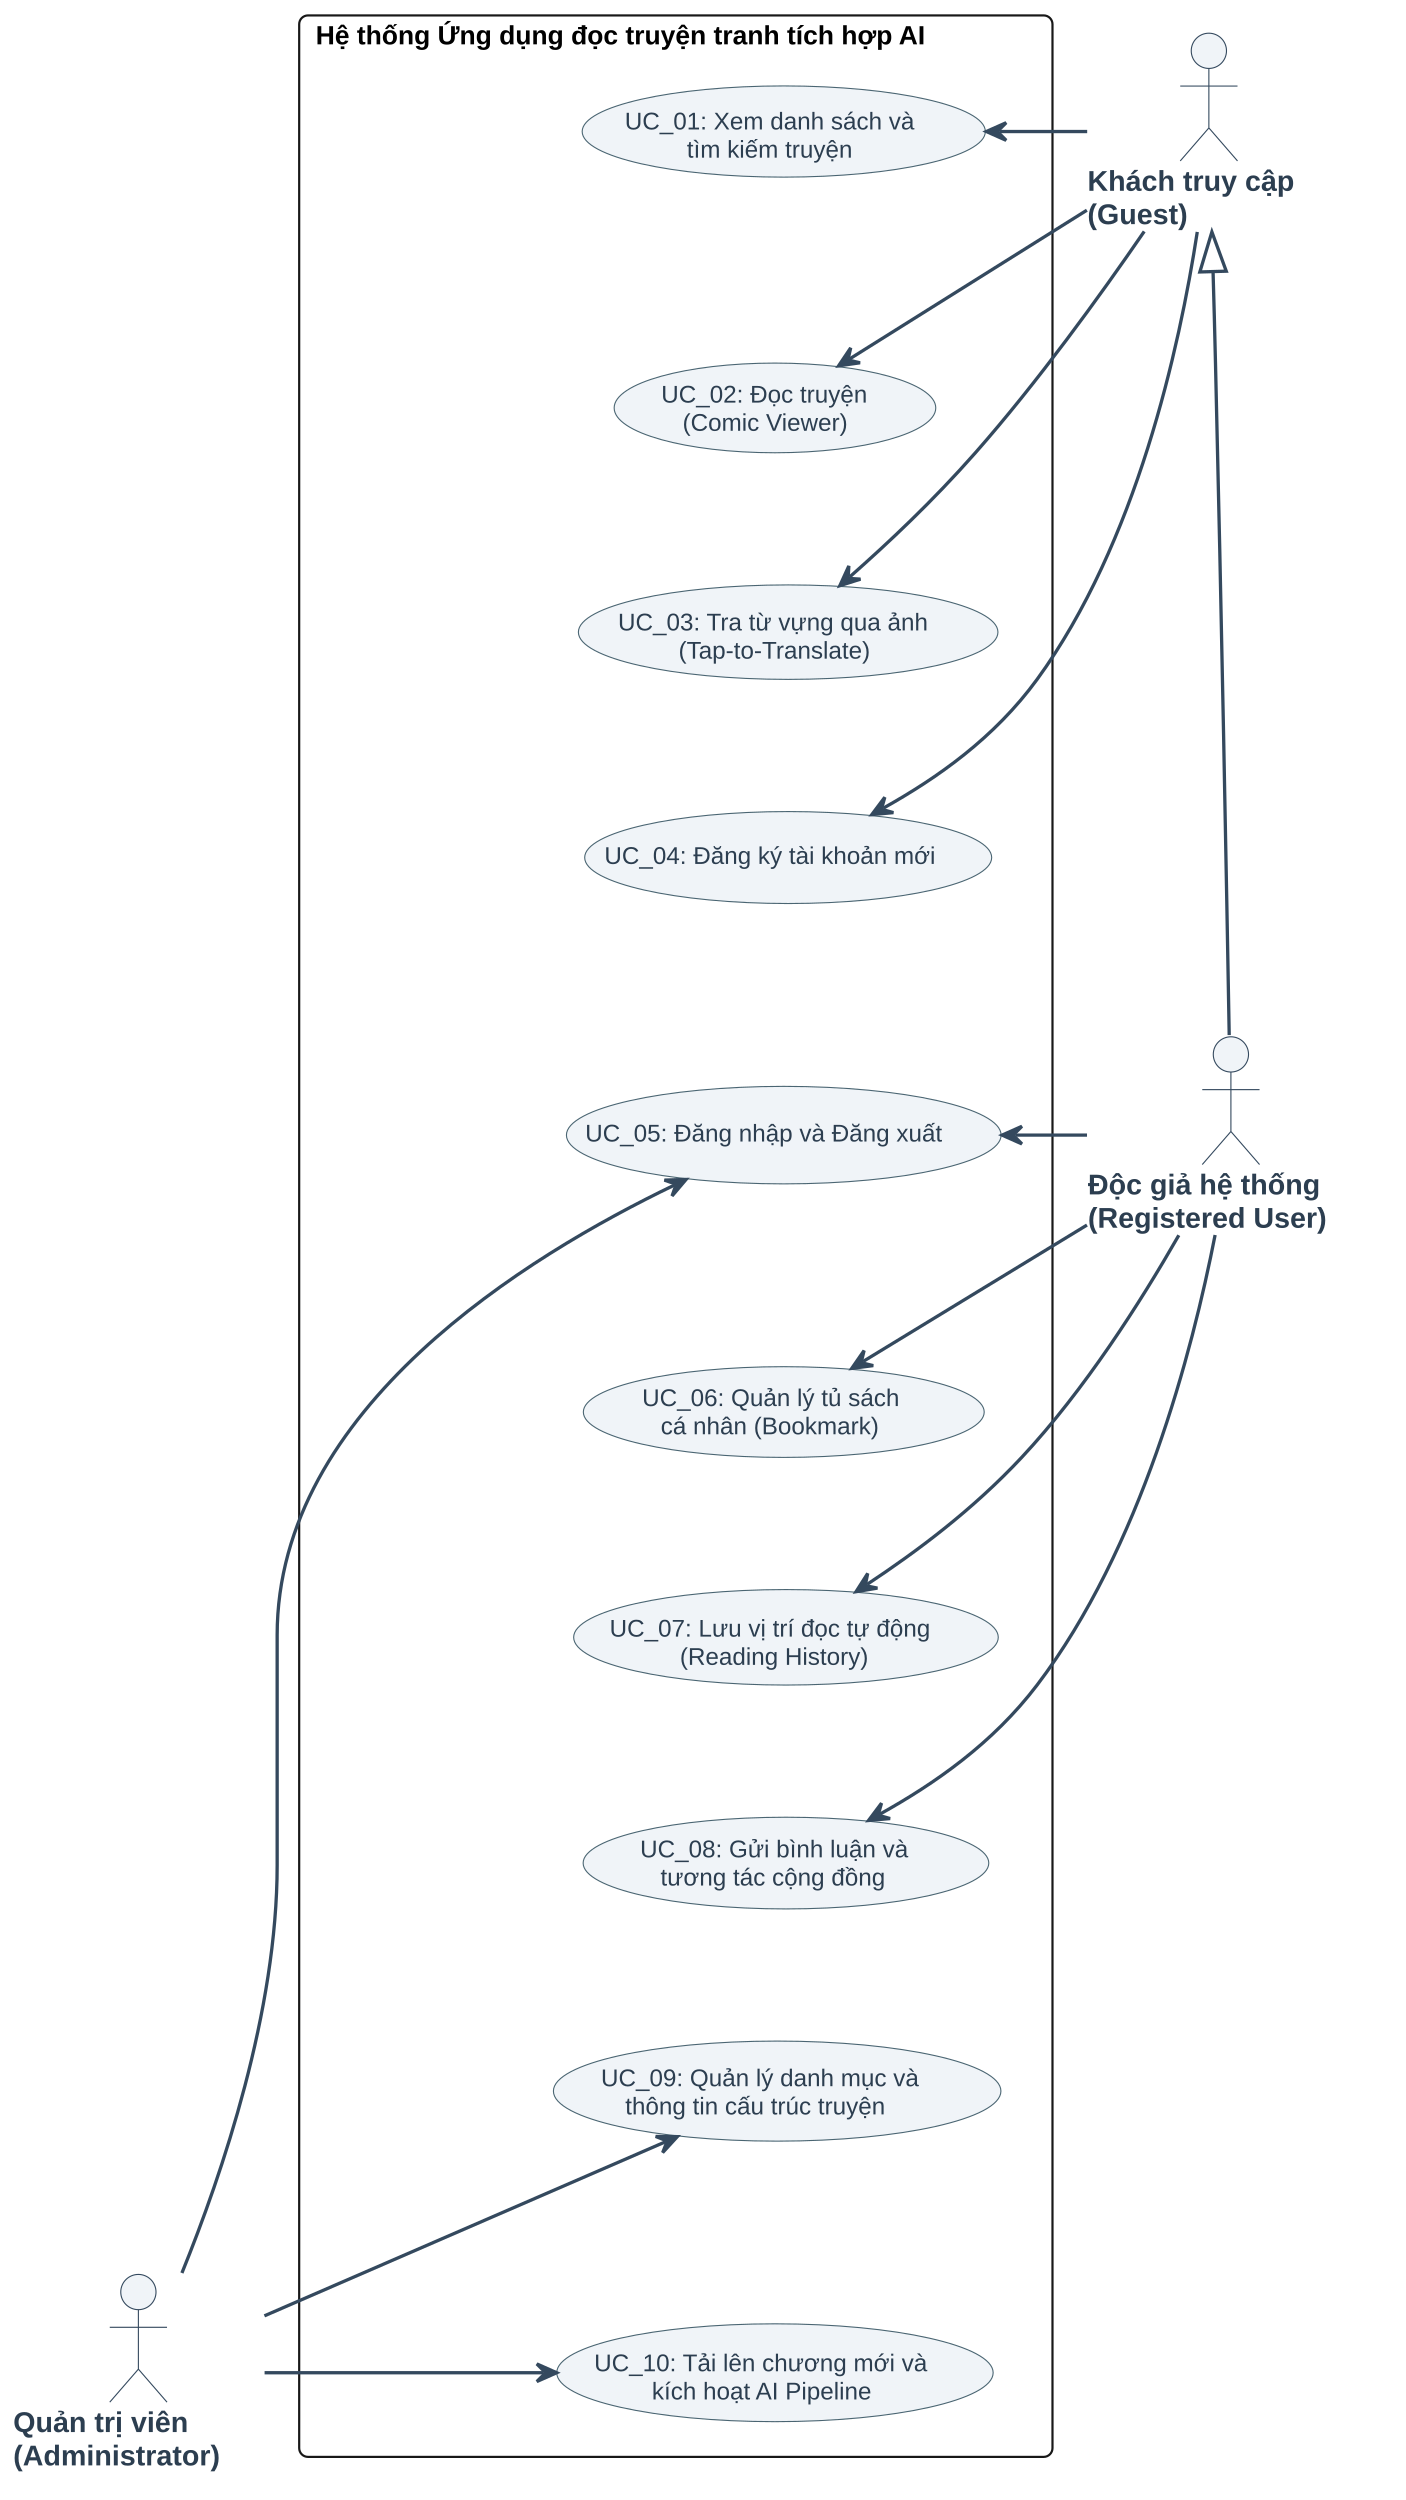
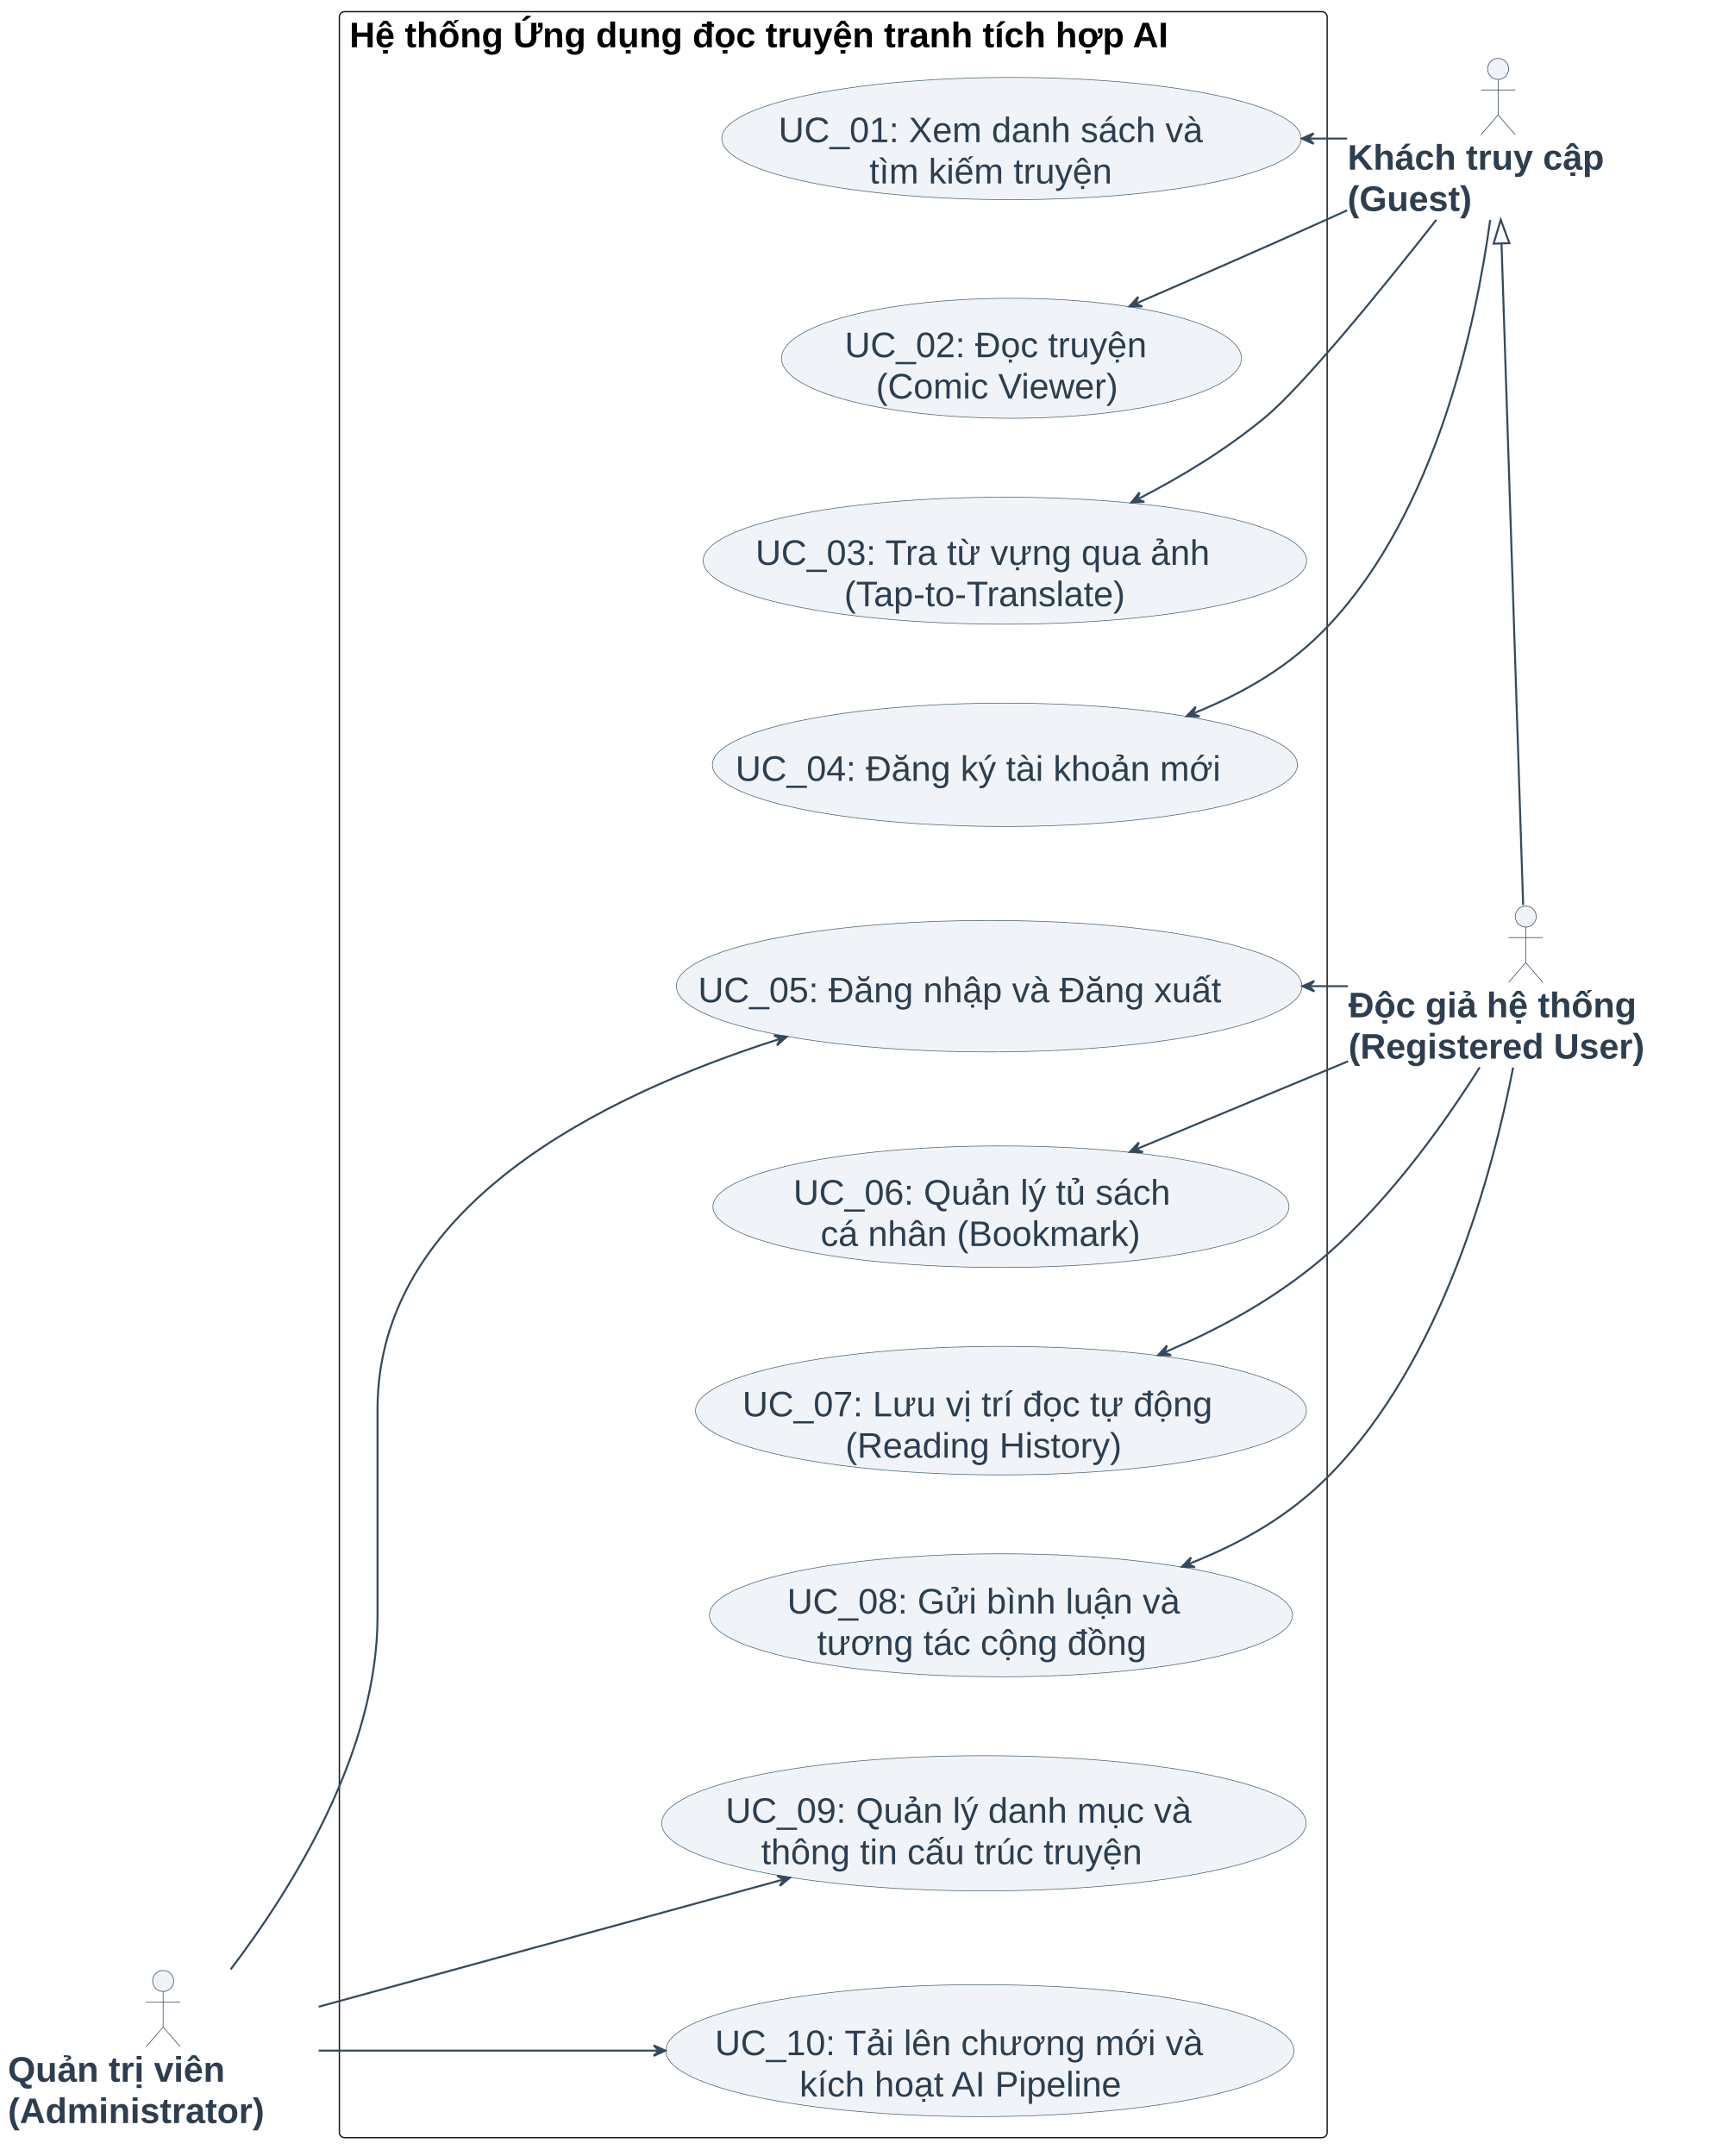
- <svg xmlns="http://www.w3.org/2000/svg" contentStyleType="text/css" data-diagram-type="DESCRIPTION" height="1135px" preserveAspectRatio="none" style="width:638px;height:1135px;background:#FFFFFF;" version="1.1" viewBox="0 0 638 1135" width="638px" zoomAndPan="magnify">
+ <svg xmlns="http://www.w3.org/2000/svg" contentStyleType="text/css" data-diagram-type="DESCRIPTION" height="1639px" preserveAspectRatio="none" style="width:1309px;height:1639px;background:#FFFFFF;" version="1.1" viewBox="0 0 1309 1639" width="1309px" zoomAndPan="magnify">
  <defs />
  <g>
-     <g class="cluster" data-qualified-name="H. th.ng .ng d.ng ..c truy.n tranh t.ch h.p AI" data-source-line="31" id="ent0005">
-       <rect fill="none" height="1108.43" rx="4" ry="4" style="stroke:#181818;stroke-width:1;" width="342" x="135.83" y="7" />
-       <text fill="#000000" font-family="'Arial'" font-size="12" font-weight="700" lengthAdjust="spacing" textLength="326.982" x="143.339" y="20.139">Hệ thống Ứng dụng đọc truyện tranh tích hợp AI</text>
+     <g class="cluster" data-qualified-name="H. th.ng .ng d.ng ..c truy.n tranh t.ch h.p AI" data-source-line="31" id="ent0007">
+       <rect fill="none" height="1616.19" rx="4" ry="4" style="stroke:#181818;stroke-width:1;" width="751" x="258.03" y="8.868" />
+       <text fill="#000000" font-family="'Arial'" font-size="27" font-weight="700" lengthAdjust="spacing" textLength="735.71" x="265.675" y="35.93">Hệ thống Ứng dụng đọc truyện tranh tích hợp AI</text>
    </g>
-     <g class="entity" data-qualified-name="H. th.ng .ng d.ng ..c truy.n tranh t.ch h.p AI.UC01" data-source-line="32" id="ent0006">
-       <ellipse cx="355.829" cy="59.714" fill="#F0F4F8" rx="91.519" ry="20.704" style="stroke:#4A6572;stroke-width:0.5;" />
-       <text fill="#2C3E50" font-family="'Arial'" font-size="11" lengthAdjust="spacing" textLength="144.348" x="283.655" y="58.769">UC_01: Xem danh sách và</text>
-       <text fill="#2C3E50" font-family="'Arial'" font-size="11" lengthAdjust="spacing" textLength="88.043" x="311.808" y="71.573">tìm kiếm truyện</text>
+     <g class="entity" data-qualified-name="H. th.ng .ng d.ng ..c truy.n tranh t.ch h.p AI.UC01" data-source-line="32" id="ent0008">
+       <ellipse cx="769.034" cy="105.333" fill="#F0F4F8" rx="220.274" ry="46.455" style="stroke:#4A6572;stroke-width:0.5;" />
+       <text fill="#2C3E50" font-family="'Arial'" font-size="27" lengthAdjust="spacing" textLength="354.309" x="591.88" y="108.103">UC_01: Xem danh sách và</text>
+       <text fill="#2C3E50" font-family="'Arial'" font-size="27" lengthAdjust="spacing" textLength="216.106" x="660.982" y="139.533">tìm kiếm truyện</text>
    </g>
-     <g class="entity" data-qualified-name="H. th.ng .ng d.ng ..c truy.n tranh t.ch h.p AI.UC02" data-source-line="33" id="ent0007">
-       <ellipse cx="351.834" cy="185.197" fill="#F0F4F8" rx="73.004" ry="20.357" style="stroke:#4A6572;stroke-width:0.5;" />
-       <text fill="#2C3E50" font-family="'Arial'" font-size="11" lengthAdjust="spacing" textLength="103.286" x="300.191" y="182.784">UC_02: Đọc truyện</text>
-       <text fill="#2C3E50" font-family="'Arial'" font-size="11" lengthAdjust="spacing" textLength="83.945" x="309.862" y="195.589">(Comic Viewer)</text>
+     <g class="entity" data-qualified-name="H. th.ng .ng d.ng ..c truy.n tranh t.ch h.p AI.UC02" data-source-line="33" id="ent0009">
+       <ellipse cx="769.028" cy="272.362" fill="#F0F4F8" rx="174.828" ry="45.604" style="stroke:#4A6572;stroke-width:0.5;" />
+       <text fill="#2C3E50" font-family="'Arial'" font-size="27" lengthAdjust="spacing" textLength="253.52" x="642.268" y="271.529">UC_02: Đọc truyện</text>
+       <text fill="#2C3E50" font-family="'Arial'" font-size="27" lengthAdjust="spacing" textLength="206.046" x="666.005" y="302.959">(Comic Viewer)</text>
    </g>
-     <g class="entity" data-qualified-name="H. th.ng .ng d.ng ..c truy.n tranh t.ch h.p AI.UC03" data-source-line="34" id="ent0008">
-       <ellipse cx="357.827" cy="286.997" fill="#F0F4F8" rx="95.237" ry="21.447" style="stroke:#4A6572;stroke-width:0.5;" />
-       <text fill="#2C3E50" font-family="'Arial'" font-size="11" lengthAdjust="spacing" textLength="154.5" x="280.577" y="286.222">UC_03: Tra từ vựng qua ảnh</text>
-       <text fill="#2C3E50" font-family="'Arial'" font-size="11" lengthAdjust="spacing" textLength="99.569" x="308.042" y="299.027">(Tap-to-Translate)</text>
+     <g class="entity" data-qualified-name="H. th.ng .ng d.ng ..c truy.n tranh t.ch h.p AI.UC03" data-source-line="34" id="ent0010">
+       <ellipse cx="764.029" cy="426.238" fill="#F0F4F8" rx="229.399" ry="48.28" style="stroke:#4A6572;stroke-width:0.5;" />
+       <text fill="#2C3E50" font-family="'Arial'" font-size="27" lengthAdjust="spacing" textLength="379.226" x="574.416" y="429.426">UC_03: Tra từ vựng qua ảnh</text>
+       <text fill="#2C3E50" font-family="'Arial'" font-size="27" lengthAdjust="spacing" textLength="244.398" x="641.831" y="460.855">(Tap-to-Translate)</text>
    </g>
-     <g class="entity" data-qualified-name="H. th.ng .ng d.ng ..c truy.n tranh t.ch h.p AI.UC04" data-source-line="35" id="ent0009">
-       <ellipse cx="357.835" cy="389.327" fill="#F0F4F8" rx="92.385" ry="20.877" style="stroke:#4A6572;stroke-width:0.5;" />
-       <text fill="#2C3E50" font-family="'Arial'" font-size="11" lengthAdjust="spacing" textLength="166.912" x="274.379" y="392.229">UC_04: Đăng ký tài khoản mới</text>
+     <g class="entity" data-qualified-name="H. th.ng .ng d.ng ..c truy.n tranh t.ch h.p AI.UC04" data-source-line="35" id="ent0011">
+       <ellipse cx="764.029" cy="581.398" fill="#F0F4F8" rx="222.399" ry="46.88" style="stroke:#4A6572;stroke-width:0.5;" />
+       <text fill="#2C3E50" font-family="'Arial'" font-size="27" lengthAdjust="spacing" textLength="409.693" x="559.183" y="593.612">UC_04: Đăng ký tài khoản mới</text>
    </g>
-     <g class="entity" data-qualified-name="H. th.ng .ng d.ng ..c truy.n tranh t.ch h.p AI.UC05" data-source-line="37" id="ent0010">
-       <ellipse cx="355.829" cy="515.344" fill="#F0F4F8" rx="98.668" ry="22.134" style="stroke:#4A6572;stroke-width:0.5;" />
-       <text fill="#2C3E50" font-family="'Arial'" font-size="11" lengthAdjust="spacing" textLength="180.308" x="265.675" y="518.246">UC_05: Đăng nhập và Đăng xuất</text>
+     <g class="entity" data-qualified-name="H. th.ng .ng d.ng ..c truy.n tranh t.ch h.p AI.UC05" data-source-line="37" id="ent0012">
+       <ellipse cx="752.033" cy="749.712" fill="#F0F4F8" rx="237.823" ry="49.965" style="stroke:#4A6572;stroke-width:0.5;" />
+       <text fill="#2C3E50" font-family="'Arial'" font-size="27" lengthAdjust="spacing" textLength="442.573" x="530.746" y="761.927">UC_05: Đăng nhập và Đăng xuất</text>
    </g>
-     <g class="entity" data-qualified-name="H. th.ng .ng d.ng ..c truy.n tranh t.ch h.p AI.UC06" data-source-line="38" id="ent0011">
-       <ellipse cx="355.834" cy="641.069" fill="#F0F4F8" rx="90.994" ry="20.599" style="stroke:#4A6572;stroke-width:0.5;" />
-       <text fill="#2C3E50" font-family="'Arial'" font-size="11" lengthAdjust="spacing" textLength="128.606" x="291.531" y="638.36">UC_06: Quản lý tủ sách</text>
-       <text fill="#2C3E50" font-family="'Arial'" font-size="11" lengthAdjust="spacing" textLength="111.746" x="299.961" y="651.165">cá nhân (Bookmark)</text>
+     <g class="entity" data-qualified-name="H. th.ng .ng d.ng ..c truy.n tranh t.ch h.p AI.UC06" data-source-line="38" id="ent0013">
+       <ellipse cx="761.025" cy="917.335" fill="#F0F4F8" rx="218.985" ry="46.197" style="stroke:#4A6572;stroke-width:0.5;" />
+       <text fill="#2C3E50" font-family="'Arial'" font-size="27" lengthAdjust="spacing" textLength="315.668" x="603.191" y="915.777">UC_06: Quản lý tủ sách</text>
+       <text fill="#2C3E50" font-family="'Arial'" font-size="27" lengthAdjust="spacing" textLength="274.285" x="623.883" y="947.206">cá nhân (Bookmark)</text>
    </g>
-     <g class="entity" data-qualified-name="H. th.ng .ng d.ng ..c truy.n tranh t.ch h.p AI.UC07" data-source-line="39" id="ent0012">
-       <ellipse cx="356.826" cy="743.337" fill="#F0F4F8" rx="96.386" ry="21.677" style="stroke:#4A6572;stroke-width:0.5;" />
-       <text fill="#2C3E50" font-family="'Arial'" font-size="11" lengthAdjust="spacing" textLength="160.155" x="276.749" y="743.032">UC_07: Lưu vị trí đọc tự động</text>
-       <text fill="#2C3E50" font-family="'Arial'" font-size="11" lengthAdjust="spacing" textLength="96.357" x="308.648" y="755.837">(Reading History)</text>
+     <g class="entity" data-qualified-name="H. th.ng .ng d.ng ..c truy.n tranh t.ch h.p AI.UC07" data-source-line="39" id="ent0014">
+       <ellipse cx="761.031" cy="1072.382" fill="#F0F4F8" rx="232.221" ry="48.844" style="stroke:#4A6572;stroke-width:0.5;" />
+       <text fill="#2C3E50" font-family="'Arial'" font-size="27" lengthAdjust="spacing" textLength="393.108" x="564.477" y="1076.725">UC_07: Lưu vị trí đọc tự động</text>
+       <text fill="#2C3E50" font-family="'Arial'" font-size="27" lengthAdjust="spacing" textLength="236.514" x="642.774" y="1108.154">(Reading History)</text>
    </g>
-     <g class="entity" data-qualified-name="H. th.ng .ng d.ng ..c truy.n tranh t.ch h.p AI.UC08" data-source-line="40" id="ent0013">
-       <ellipse cx="356.828" cy="845.836" fill="#F0F4F8" rx="92.078" ry="20.816" style="stroke:#4A6572;stroke-width:0.5;" />
-       <text fill="#2C3E50" font-family="'Arial'" font-size="11" lengthAdjust="spacing" textLength="132.446" x="290.605" y="843.225">UC_08: Gửi bình luận và</text>
-       <text fill="#2C3E50" font-family="'Arial'" font-size="11" lengthAdjust="spacing" textLength="113.959" x="299.848" y="856.03">tương tác cộng đồng</text>
+     <g class="entity" data-qualified-name="H. th.ng .ng d.ng ..c truy.n tranh t.ch h.p AI.UC08" data-source-line="40" id="ent0015">
+       <ellipse cx="761.025" cy="1227.947" fill="#F0F4F8" rx="221.645" ry="46.729" style="stroke:#4A6572;stroke-width:0.5;" />
+       <text fill="#2C3E50" font-family="'Arial'" font-size="27" lengthAdjust="spacing" textLength="325.094" x="598.478" y="1226.63">UC_08: Gửi bình luận và</text>
+       <text fill="#2C3E50" font-family="'Arial'" font-size="27" lengthAdjust="spacing" textLength="279.716" x="621.167" y="1258.059">tương tác cộng đồng</text>
    </g>
-     <g class="entity" data-qualified-name="H. th.ng .ng d.ng ..c truy.n tranh t.ch h.p AI.UC09" data-source-line="42" id="ent0014">
-       <ellipse cx="352.832" cy="949.366" fill="#F0F4F8" rx="101.582" ry="22.716" style="stroke:#4A6572;stroke-width:0.5;" />
-       <text fill="#2C3E50" font-family="'Arial'" font-size="11" lengthAdjust="spacing" textLength="159.978" x="272.843" y="947.147">UC_09: Quản lý danh mục và</text>
-       <text fill="#2C3E50" font-family="'Arial'" font-size="11" lengthAdjust="spacing" textLength="137.967" x="283.849" y="959.952">thông tin cấu trúc truyện</text>
+     <g class="entity" data-qualified-name="H. th.ng .ng d.ng ..c truy.n tranh t.ch h.p AI.UC09" data-source-line="42" id="ent0016">
+       <ellipse cx="748.035" cy="1386.083" fill="#F0F4F8" rx="244.975" ry="51.395" style="stroke:#4A6572;stroke-width:0.5;" />
+       <text fill="#2C3E50" font-family="'Arial'" font-size="27" lengthAdjust="spacing" textLength="392.673" x="551.698" y="1385.725">UC_09: Quản lý danh mục và</text>
+       <text fill="#2C3E50" font-family="'Arial'" font-size="27" lengthAdjust="spacing" textLength="338.647" x="578.711" y="1417.155">thông tin cấu trúc truyện</text>
    </g>
-     <g class="entity" data-qualified-name="H. th.ng .ng d.ng ..c truy.n tranh t.ch h.p AI.UC10" data-source-line="43" id="ent0015">
-       <ellipse cx="351.831" cy="1077.222" fill="#F0F4F8" rx="99.061" ry="22.212" style="stroke:#4A6572;stroke-width:0.5;" />
-       <text fill="#2C3E50" font-family="'Arial'" font-size="11" lengthAdjust="spacing" textLength="164.157" x="269.753" y="1076.545">UC_10: Tải lên chương mới và</text>
-       <text fill="#2C3E50" font-family="'Arial'" font-size="11" lengthAdjust="spacing" textLength="111.751" x="295.955" y="1089.35">kích hoạt AI Pipeline</text>
+     <g class="entity" data-qualified-name="H. th.ng .ng d.ng ..c truy.n tranh t.ch h.p AI.UC10" data-source-line="43" id="ent0017">
+       <ellipse cx="745.026" cy="1558.895" fill="#F0F4F8" rx="238.786" ry="50.157" style="stroke:#4A6572;stroke-width:0.5;" />
+       <text fill="#2C3E50" font-family="'Arial'" font-size="27" lengthAdjust="spacing" textLength="402.93" x="543.561" y="1562.324">UC_10: Tải lên chương mới và</text>
+       <text fill="#2C3E50" font-family="'Arial'" font-size="27" lengthAdjust="spacing" textLength="274.298" x="607.877" y="1593.754">kích hoạt AI Pipeline</text>
    </g>
-     <g class="entity" data-qualified-name="Guest" data-source-line="27" id="ent0002">
-       <ellipse cx="548.826" cy="23.07" fill="#F0F4F8" rx="8" ry="8" style="stroke:#34495E;stroke-width:0.5;" />
-       <path d="M548.826,31.07 L548.826,58.07 M535.826,39.07 L561.826,39.07 M548.826,58.07 L535.826,73.07 M548.826,58.07 L561.826,73.07" fill="none" style="stroke:#34495E;stroke-width:0.5;" />
-       <text fill="#2C3E50" font-family="'Arial'" font-size="13" font-weight="700" lengthAdjust="spacing" textLength="110.252" x="493.7" y="86.637">Khách truy cập</text>
-       <text fill="#2C3E50" font-family="'Arial'" font-size="13" font-weight="700" lengthAdjust="spacing" textLength="54.577" x="493.7" y="101.77">(Guest)</text>
+     <g class="entity" data-qualified-name="Guest" data-source-line="25" id="ent0002">
+       <ellipse cx="1139.023" cy="52.398" fill="#F0F4F8" rx="8" ry="8" style="stroke:#34495E;stroke-width:0.5;" />
+       <path d="M1139.023,60.398 L1139.023,87.398 M1126.023,68.398 L1152.023,68.398 M1139.023,87.398 L1126.023,102.398 M1139.023,87.398 L1152.023,102.398" fill="none" style="stroke:#34495E;stroke-width:0.5;" />
+       <text fill="#2C3E50" font-family="'Arial'" font-size="27" font-weight="700" lengthAdjust="spacing" textLength="228.986" x="1024.53" y="128.96">Khách truy cập</text>
+       <text fill="#2C3E50" font-family="'Arial'" font-size="27" font-weight="700" lengthAdjust="spacing" textLength="113.353" x="1024.53" y="160.389">(Guest)</text>
    </g>
-     <g class="entity" data-qualified-name="User" data-source-line="28" id="ent0003">
-       <ellipse cx="558.831" cy="478.7" fill="#F0F4F8" rx="8" ry="8" style="stroke:#34495E;stroke-width:0.5;" />
-       <path d="M558.831,486.7 L558.831,513.7 M545.831,494.7 L571.831,494.7 M558.831,513.7 L545.831,528.7 M558.831,513.7 L571.831,528.7" fill="none" style="stroke:#34495E;stroke-width:0.5;" />
-       <text fill="#2C3E50" font-family="'Arial'" font-size="13" font-weight="700" lengthAdjust="spacing" textLength="124.674" x="493.92" y="542.267">Độc giả hệ thống</text>
-       <text fill="#2C3E50" font-family="'Arial'" font-size="13" font-weight="700" lengthAdjust="spacing" textLength="129.822" x="493.92" y="557.4">(Registered User)</text>
+     <g class="entity" data-qualified-name="User" data-source-line="26" id="ent0003">
+       <ellipse cx="1160.025" cy="696.778" fill="#F0F4F8" rx="8" ry="8" style="stroke:#34495E;stroke-width:0.5;" />
+       <path d="M1160.025,704.778 L1160.025,731.778 M1147.025,712.778 L1173.025,712.778 M1160.025,731.778 L1147.025,746.778 M1160.025,731.778 L1173.025,746.778" fill="none" style="stroke:#34495E;stroke-width:0.5;" />
+       <text fill="#2C3E50" font-family="'Arial'" font-size="27" font-weight="700" lengthAdjust="spacing" textLength="258.939" x="1025.21" y="773.34">Độc giả hệ thống</text>
+       <text fill="#2C3E50" font-family="'Arial'" font-size="27" font-weight="700" lengthAdjust="spacing" textLength="269.631" x="1025.21" y="804.769">(Registered User)</text>
    </g>
-     <g class="entity" data-qualified-name="Admin" data-source-line="29" id="ent0004">
-       <ellipse cx="62.827" cy="1040.59" fill="#F0F4F8" rx="8" ry="8" style="stroke:#34495E;stroke-width:0.5;" />
-       <path d="M62.827,1048.59 L62.827,1075.59 M49.827,1056.59 L75.827,1056.59 M62.827,1075.59 L49.827,1090.59 M62.827,1075.59 L75.827,1090.59" fill="none" style="stroke:#34495E;stroke-width:0.5;" />
-       <text fill="#2C3E50" font-family="'Arial'" font-size="13" font-weight="700" lengthAdjust="spacing" textLength="95.469" x="6" y="1104.157">Quản trị viên</text>
-       <text fill="#2C3E50" font-family="'Arial'" font-size="13" font-weight="700" lengthAdjust="spacing" textLength="113.655" x="6" y="1119.29">(Administrator)</text>
+     <g class="entity" data-qualified-name="Admin" data-source-line="27" id="ent0004">
+       <ellipse cx="124.026" cy="1505.968" fill="#F0F4F8" rx="8" ry="8" style="stroke:#34495E;stroke-width:0.5;" />
+       <path d="M124.026,1513.968 L124.026,1540.968 M111.026,1521.968 L137.026,1521.968 M124.026,1540.968 L111.026,1555.968 M124.026,1540.968 L137.026,1555.968" fill="none" style="stroke:#34495E;stroke-width:0.5;" />
+       <text fill="#2C3E50" font-family="'Arial'" font-size="27" font-weight="700" lengthAdjust="spacing" textLength="198.281" x="6" y="1582.53">Quản trị viên</text>
+       <text fill="#2C3E50" font-family="'Arial'" font-size="27" font-weight="700" lengthAdjust="spacing" textLength="236.052" x="6" y="1613.959">(Administrator)</text>
    </g>
-     <g class="link" data-entity-1="ent0002" data-entity-2="ent0003" data-link-type="extension" data-source-line="56" id="lnk26">
-       <path d="M550.727,123.292 C551.267,141.722 551.35,145.31 551.83,164.84 C554.51,274.5 556.89,403.54 558.06,469.92" fill="none" id="Guest-backto-User" style="stroke:#34495E;stroke-width:1.5;" />
-       <polygon fill="none" points="550.2,105.3,544.73,123.468,556.725,123.117,550.2,105.3" style="stroke:#34495E;stroke-width:1.5;" />
+     <g class="link" data-entity-1="ent0002" data-entity-2="ent0003" data-link-type="extension" data-source-line="29" id="lnk6">
+       <path d="M1141.598,185.038 C1145.608,307.638 1154.04,565.478 1158.04,688.038" fill="none" id="Guest-backto-User" style="stroke:#34495E;stroke-width:1.5;" />
+       <polygon fill="none" points="1141.01,167.048,1135.602,185.234,1147.595,184.842,1141.01,167.048" style="stroke:#34495E;stroke-width:1.5;" />
    </g>
-     <g class="link" data-entity-1="ent0002" data-entity-2="ent0006" data-link-type="dependency" data-source-line="58" id="lnk27">
-       <path d="M493.58,59.71 C478.32,59.71 469.06,59.71 453.8,59.71" fill="none" id="Guest-to-UC01" style="stroke:#34495E;stroke-width:1.5;" />
-       <polygon fill="#34495E" points="447.8,59.71,456.8,63.71,452.8,59.71,456.8,55.71,447.8,59.71" style="stroke:#34495E;stroke-width:1.5;" />
+     <g class="link" data-entity-1="ent0002" data-entity-2="ent0008" data-link-type="dependency" data-source-line="56" id="lnk27">
+       <path d="M1024.19,105.328 C1012.73,105.328 1007.26,105.328 995.8,105.328" fill="none" id="Guest-to-UC01" style="stroke:#34495E;stroke-width:1.5;" />
+       <polygon fill="#34495E" points="989.8,105.328,998.8,109.328,994.8,105.328,998.8,101.328,989.8,105.328" style="stroke:#34495E;stroke-width:1.5;" />
    </g>
-     <g class="link" data-entity-1="ent0002" data-entity-2="ent0007" data-link-type="dependency" data-source-line="59" id="lnk28">
-       <path d="M493.43,95.43 C456.78,118.41 415.303,144.402 385.803,162.902" fill="none" id="Guest-to-UC02" style="stroke:#34495E;stroke-width:1.5;" />
-       <polygon fill="#34495E" points="380.72,166.09,390.47,164.697,384.956,163.434,386.22,157.92,380.72,166.09" style="stroke:#34495E;stroke-width:1.5;" />
+     <g class="link" data-entity-1="ent0002" data-entity-2="ent0009" data-link-type="dependency" data-source-line="57" id="lnk28">
+       <path d="M1024.26,159.858 C1019.11,162.198 1014.02,164.508 1009.03,166.758 C959.5,189.058 909.417,210.945 864.227,230.495" fill="none" id="Guest-to-UC02" style="stroke:#34495E;stroke-width:1.5;" />
+       <polygon fill="#34495E" points="858.72,232.878,868.568,232.975,863.309,230.892,865.392,225.633,858.72,232.878" style="stroke:#34495E;stroke-width:1.5;" />
    </g>
-     <g class="link" data-entity-1="ent0002" data-entity-2="ent0008" data-link-type="dependency" data-source-line="60" id="lnk29">
-       <path d="M519.48,105.07 C499.22,134.58 470.95,173.64 442.83,205.55 C423.48,227.51 403.505,246.245 385.785,261.915" fill="none" id="Guest-to-UC03" style="stroke:#34495E;stroke-width:1.5;" />
-       <polygon fill="#34495E" points="381.29,265.89,390.682,262.924,385.036,262.578,385.382,256.932,381.29,265.89" style="stroke:#34495E;stroke-width:1.5;" />
+     <g class="link" data-entity-1="ent0002" data-entity-2="ent0010" data-link-type="dependency" data-source-line="58" id="lnk29">
+       <path d="M1092.04,167.128 C1049.78,220.858 990.02,294.268 961.03,317.958 C930.72,342.728 899.178,361.819 865.558,379.229" fill="none" id="Guest-to-UC03" style="stroke:#34495E;stroke-width:1.5;" />
+       <polygon fill="#34495E" points="860.23,381.988,870.061,381.401,864.67,379.688,866.383,374.297,860.23,381.988" style="stroke:#34495E;stroke-width:1.5;" />
    </g>
-     <g class="link" data-entity-1="ent0002" data-entity-2="ent0009" data-link-type="dependency" data-source-line="61" id="lnk30">
-       <path d="M543.56,105.3 C535.46,158.11 515.87,246.7 470.83,308.45 C451.43,335.04 425.666,353.12 401.036,366.901" fill="none" id="Guest-to-UC04" style="stroke:#34495E;stroke-width:1.5;" />
-       <polygon fill="#34495E" points="395.8,369.83,405.607,368.926,400.163,367.389,401.701,361.945,395.8,369.83" style="stroke:#34495E;stroke-width:1.5;" />
+     <g class="link" data-entity-1="ent0002" data-entity-2="ent0011" data-link-type="dependency" data-source-line="59" id="lnk30">
+       <path d="M1132.99,167.218 C1122.02,247.238 1091.89,387.758 1011.03,474.518 C981.76,505.918 947.192,526.177 907.782,542.127" fill="none" id="Guest-to-UC04" style="stroke:#34495E;stroke-width:1.5;" />
+       <polygon fill="#34495E" points="902.22,544.378,912.063,544.709,906.855,542.502,909.062,537.293,902.22,544.378" style="stroke:#34495E;stroke-width:1.5;" />
    </g>
-     <g class="link" data-entity-1="ent0010" data-entity-2="ent0004" data-link-type="dependency" data-source-line="63" id="lnk32">
-       <path d="M306.074,538.073 C239.244,570.253 125.83,639.34 125.83,742.34 C125.83,742.34 125.83,742.34 125.83,846.84 C125.83,913.12 101.06,986.45 82.59,1031.94" fill="none" id="UC05-backto-Admin" style="stroke:#34495E;stroke-width:1.5;" />
-       <polygon fill="#34495E" points="311.48,535.47,301.636,535.771,306.975,537.639,305.106,542.979,311.48,535.47" style="stroke:#34495E;stroke-width:1.5;" />
+     <g class="link" data-entity-1="ent0003" data-entity-2="ent0012" data-link-type="dependency" data-source-line="61" id="lnk31">
+       <path d="M1024.77,749.708 C1013.28,749.708 1007.78,749.708 996.29,749.708" fill="none" id="User-to-UC05" style="stroke:#34495E;stroke-width:1.5;" />
+       <polygon fill="#34495E" points="990.29,749.708,999.29,753.708,995.29,749.708,999.29,745.708,990.29,749.708" style="stroke:#34495E;stroke-width:1.5;" />
    </g>
-     <g class="link" data-entity-1="ent0014" data-entity-2="ent0004" data-link-type="dependency" data-source-line="64" id="lnk34">
-       <path d="M302.006,972.419 C251.436,994.369 174.99,1027.54 120.04,1051.39" fill="none" id="UC09-backto-Admin" style="stroke:#34495E;stroke-width:1.5;" />
-       <polygon fill="#34495E" points="307.51,970.03,297.661,969.944,302.923,972.021,300.847,977.283,307.51,970.03" style="stroke:#34495E;stroke-width:1.5;" />
+     <g class="link" data-entity-1="ent0003" data-entity-2="ent0013" data-link-type="dependency" data-source-line="62" id="lnk32">
+       <path d="M1024.94,806.788 C970.57,829.358 914.592,852.598 864.632,873.328" fill="none" id="User-to-UC06" style="stroke:#34495E;stroke-width:1.5;" />
+       <polygon fill="#34495E" points="859.09,875.628,868.936,875.873,863.708,873.711,865.87,868.484,859.09,875.628" style="stroke:#34495E;stroke-width:1.5;" />
    </g>
-     <g class="link" data-entity-1="ent0015" data-entity-2="ent0004" data-link-type="dependency" data-source-line="65" id="lnk36">
-       <path d="M246.72,1077.22 C202.52,1077.22 164.32,1077.22 120.12,1077.22" fill="none" id="UC10-backto-Admin" style="stroke:#34495E;stroke-width:1.5;" />
-       <polygon fill="#34495E" points="252.72,1077.22,243.72,1073.22,247.72,1077.22,243.72,1081.22,252.72,1077.22" style="stroke:#34495E;stroke-width:1.5;" />
+     <g class="link" data-entity-1="ent0003" data-entity-2="ent0014" data-link-type="dependency" data-source-line="63" id="lnk33">
+       <path d="M1125.04,811.368 C1095.71,857.918 1050.16,921.188 997.03,963.538 C962.59,990.978 925.552,1010.816 886.111,1027.786" fill="none" id="User-to-UC07" style="stroke:#34495E;stroke-width:1.5;" />
+       <polygon fill="#34495E" points="880.6,1030.158,890.448,1030.275,885.193,1028.181,887.286,1022.926,880.6,1030.158" style="stroke:#34495E;stroke-width:1.5;" />
    </g>
-     <g class="link" data-entity-1="ent0003" data-entity-2="ent0010" data-link-type="dependency" data-source-line="67" id="lnk37">
-       <path d="M493.5,515.34 C480.65,515.34 473.8,515.34 460.95,515.34" fill="none" id="User-to-UC05" style="stroke:#34495E;stroke-width:1.5;" />
-       <polygon fill="#34495E" points="454.95,515.34,463.95,519.34,459.95,515.34,463.95,511.34,454.95,515.34" style="stroke:#34495E;stroke-width:1.5;" />
+     <g class="link" data-entity-1="ent0003" data-entity-2="ent0015" data-link-type="dependency" data-source-line="64" id="lnk34">
+       <path d="M1150.45,811.488 C1134.79,892.098 1096.42,1034.298 1011.03,1121.228 C980.31,1152.488 944.497,1172.774 904.237,1188.754" fill="none" id="User-to-UC08" style="stroke:#34495E;stroke-width:1.5;" />
+       <polygon fill="#34495E" points="898.66,1190.968,908.501,1191.365,903.307,1189.123,905.549,1183.929,898.66,1190.968" style="stroke:#34495E;stroke-width:1.5;" />
    </g>
-     <g class="link" data-entity-1="ent0003" data-entity-2="ent0011" data-link-type="dependency" data-source-line="68" id="lnk38">
-       <path d="M493.48,556.17 C457.66,578 420.064,600.918 391.814,618.128" fill="none" id="User-to-UC06" style="stroke:#34495E;stroke-width:1.5;" />
-       <polygon fill="#34495E" points="386.69,621.25,396.457,619.984,390.96,618.649,392.295,613.152,386.69,621.25" style="stroke:#34495E;stroke-width:1.5;" />
+     <g class="link" data-entity-1="ent0012" data-entity-2="ent0004" data-link-type="dependency" data-source-line="66" id="lnk36">
+       <path d="M592.444,789.931 C457.044,833.111 287.03,917.048 287.03,1071.378 C287.03,1071.378 287.03,1071.378 287.03,1228.948 C287.03,1331.088 223.16,1434.248 175.38,1497.138" fill="none" id="UC05-backto-Admin" style="stroke:#34495E;stroke-width:1.5;" />
+       <polygon fill="#34495E" points="598.16,788.108,588.37,787.031,593.396,789.627,590.801,794.653,598.16,788.108" style="stroke:#34495E;stroke-width:1.5;" />
    </g>
-     <g class="link" data-entity-1="ent0003" data-entity-2="ent0012" data-link-type="dependency" data-source-line="69" id="lnk39">
-       <path d="M535.18,560.81 C517.81,591.14 492.34,631.17 463.83,661.67 C441.42,685.63 416.243,704.358 393.643,719.318" fill="none" id="User-to-UC07" style="stroke:#34495E;stroke-width:1.5;" />
-       <polygon fill="#34495E" points="388.64,722.63,398.353,720.998,392.809,719.87,393.937,714.327,388.64,722.63" style="stroke:#34495E;stroke-width:1.5;" />
+     <g class="link" data-entity-1="ent0016" data-entity-2="ent0004" data-link-type="dependency" data-source-line="67" id="lnk38">
+       <path d="M594.753,1429.032 C485.383,1458.972 344.03,1497.678 242.32,1525.518" fill="none" id="UC09-backto-Admin" style="stroke:#34495E;stroke-width:1.5;" />
+       <polygon fill="#34495E" points="600.54,1427.448,590.803,1425.966,595.717,1428.768,592.915,1433.682,600.54,1427.448" style="stroke:#34495E;stroke-width:1.5;" />
    </g>
-     <g class="link" data-entity-1="ent0003" data-entity-2="ent0013" data-link-type="dependency" data-source-line="70" id="lnk40">
-       <path d="M551.66,560.69 C541.29,613.71 517.95,703.04 470.83,765.02 C450.65,791.56 424.34,809.758 399.54,823.588" fill="none" id="User-to-UC08" style="stroke:#34495E;stroke-width:1.5;" />
-       <polygon fill="#34495E" points="394.3,826.51,404.109,825.62,398.667,824.075,400.212,818.633,394.3,826.51" style="stroke:#34495E;stroke-width:1.5;" />
+     <g class="link" data-entity-1="ent0017" data-entity-2="ent0004" data-link-type="dependency" data-source-line="68" id="lnk40">
+       <path d="M499.93,1558.898 C412.05,1558.898 330.16,1558.898 242.28,1558.898" fill="none" id="UC10-backto-Admin" style="stroke:#34495E;stroke-width:1.5;" />
+       <polygon fill="#34495E" points="505.93,1558.898,496.93,1554.898,500.93,1558.898,496.93,1562.898,505.93,1558.898" style="stroke:#34495E;stroke-width:1.5;" />
    </g>
  </g>
</svg>
